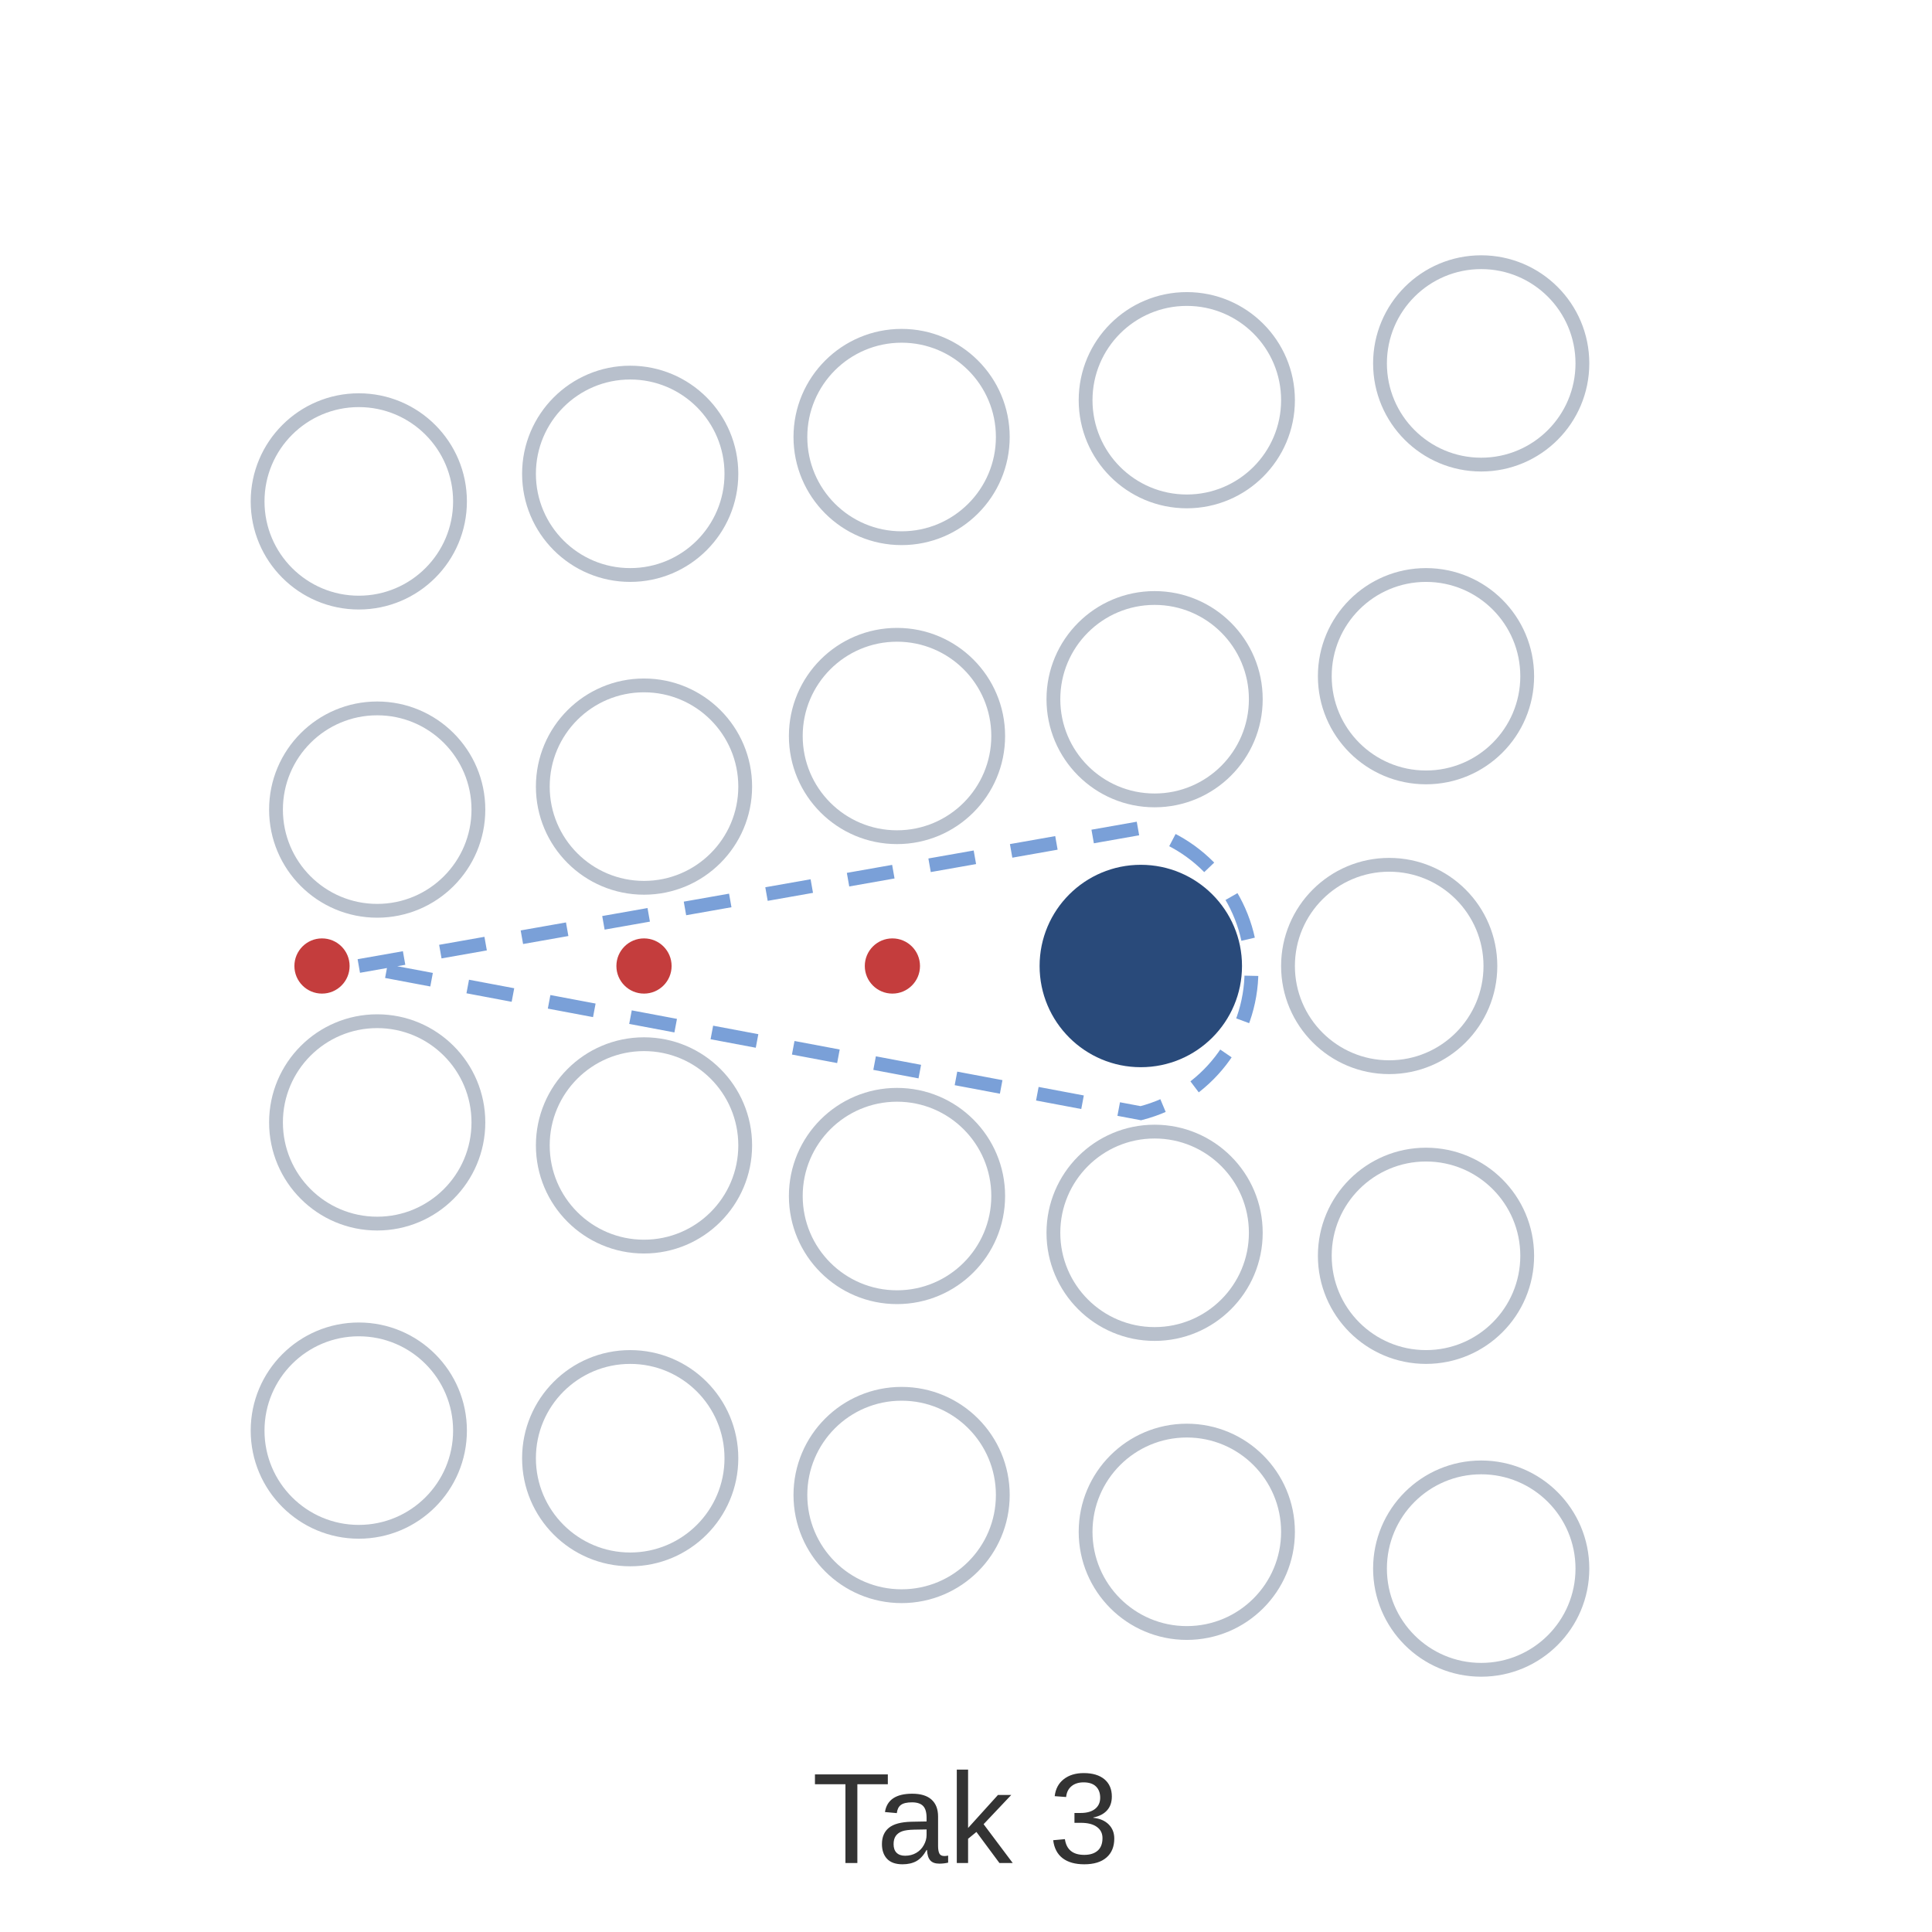
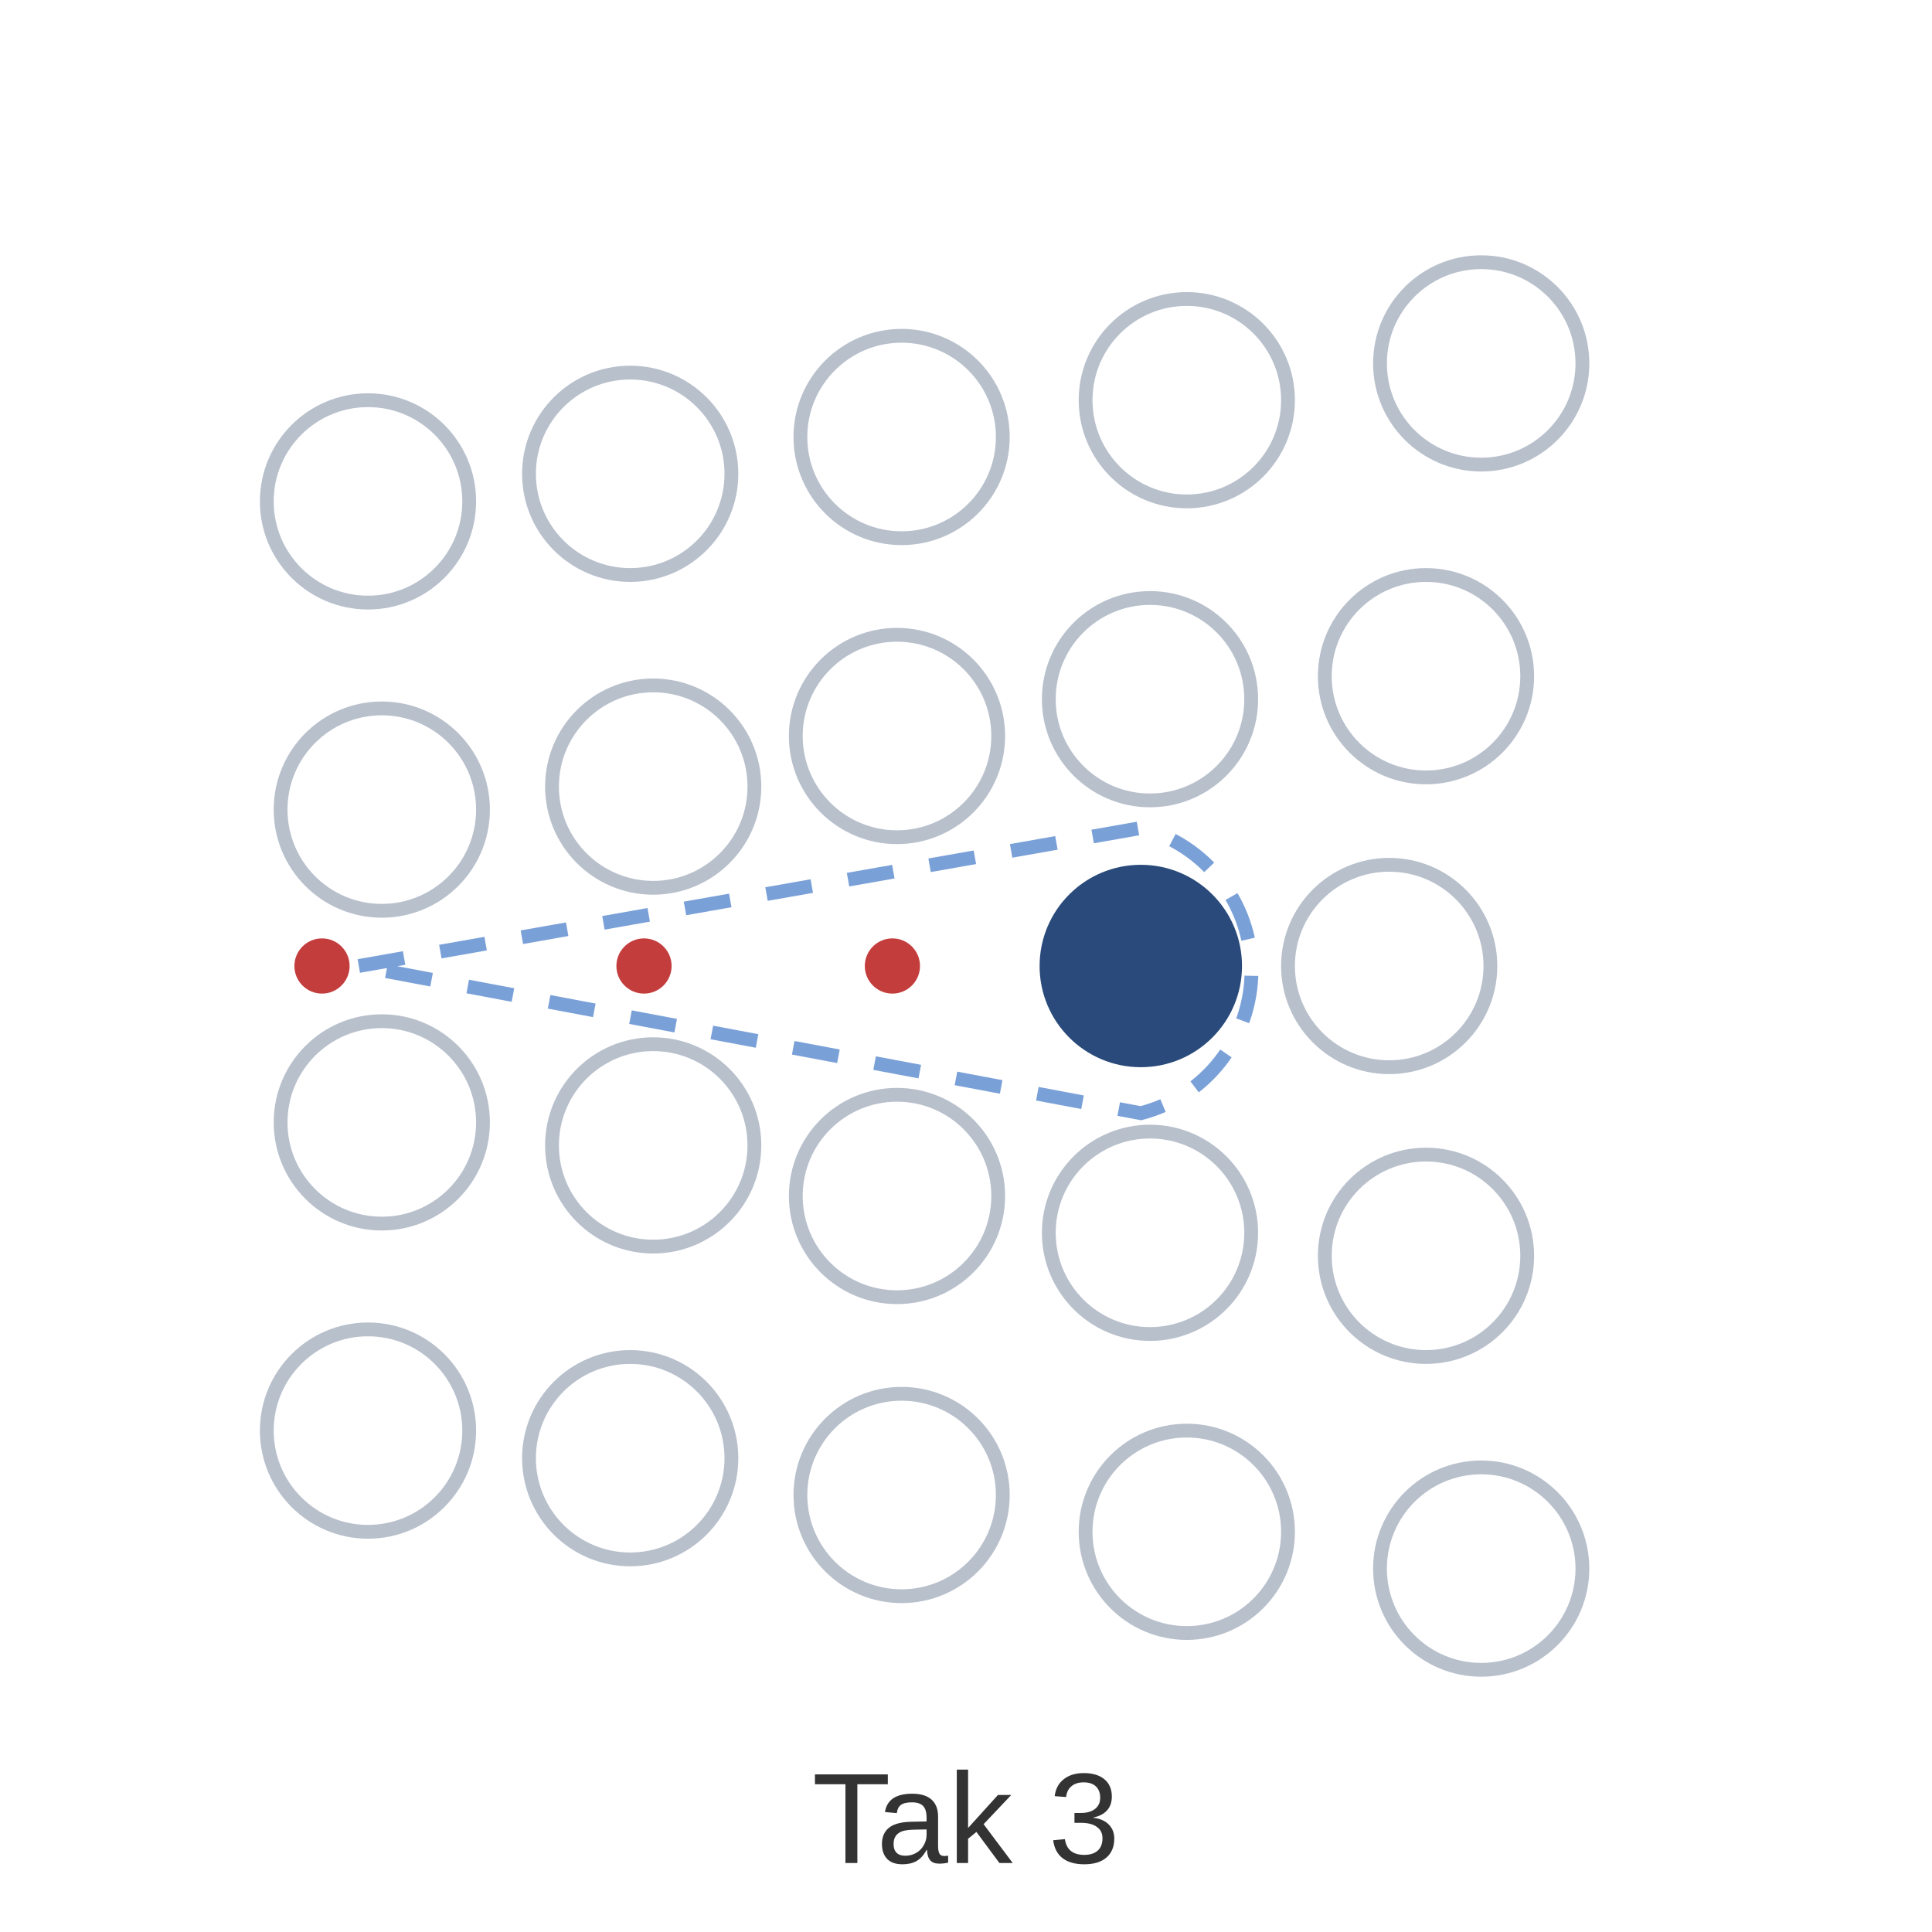
<svg xmlns="http://www.w3.org/2000/svg" width="420" height="420" viewBox="0 0 420 420">
  <rect width="100%" height="100%" fill="white" />
  <g fill="none" stroke="#b8c0cc" stroke-width="3">
-     <circle cx="78" cy="109" r="22" />
+     <circle cx="80" cy="109" r="22" />
    <circle cx="137" cy="103" r="22" />
    <circle cx="196" cy="95" r="22" />
    <circle cx="258" cy="87" r="22" />
    <circle cx="322" cy="79" r="22" />
-     <circle cx="82" cy="176" r="22" />
-     <circle cx="140" cy="171" r="22" />
+     <circle cx="83" cy="176" r="22" />
+     <circle cx="142" cy="171" r="22" />
    <circle cx="195" cy="160" r="22" />
-     <circle cx="251" cy="152" r="22" />
+     <circle cx="250" cy="152" r="22" />
    <circle cx="310" cy="147" r="22" />
    <circle cx="302" cy="210" r="22" />
-     <circle cx="82" cy="244" r="22" />
-     <circle cx="140" cy="249" r="22" />
+     <circle cx="83" cy="244" r="22" />
+     <circle cx="142" cy="249" r="22" />
    <circle cx="195" cy="260" r="22" />
-     <circle cx="251" cy="268" r="22" />
+     <circle cx="250" cy="268" r="22" />
    <circle cx="310" cy="273" r="22" />
-     <circle cx="78" cy="311" r="22" />
+     <circle cx="80" cy="311" r="22" />
    <circle cx="137" cy="317" r="22" />
    <circle cx="196" cy="325" r="22" />
    <circle cx="258" cy="333" r="22" />
    <circle cx="322" cy="341" r="22" />
  </g>
  <circle cx="248" cy="210" r="22" fill="#294a7a" />
  <circle cx="70" cy="210" r="6" fill="#c43d3d" />
  <circle cx="140" cy="210" r="6" fill="#c43d3d" />
  <circle cx="194" cy="210" r="6" fill="#c43d3d" />
  <path d="     M 78 210     L 248 180     A 32 32 0 0 1 248 242     Z" fill="none" stroke="#7aa0d8" stroke-width="3" stroke-dasharray="10 8" />
  <text x="210" y="405" text-anchor="middle" font-family="Arial, sans-serif" font-size="28" fill="#333">
    Tak 3
  </text>
</svg>
